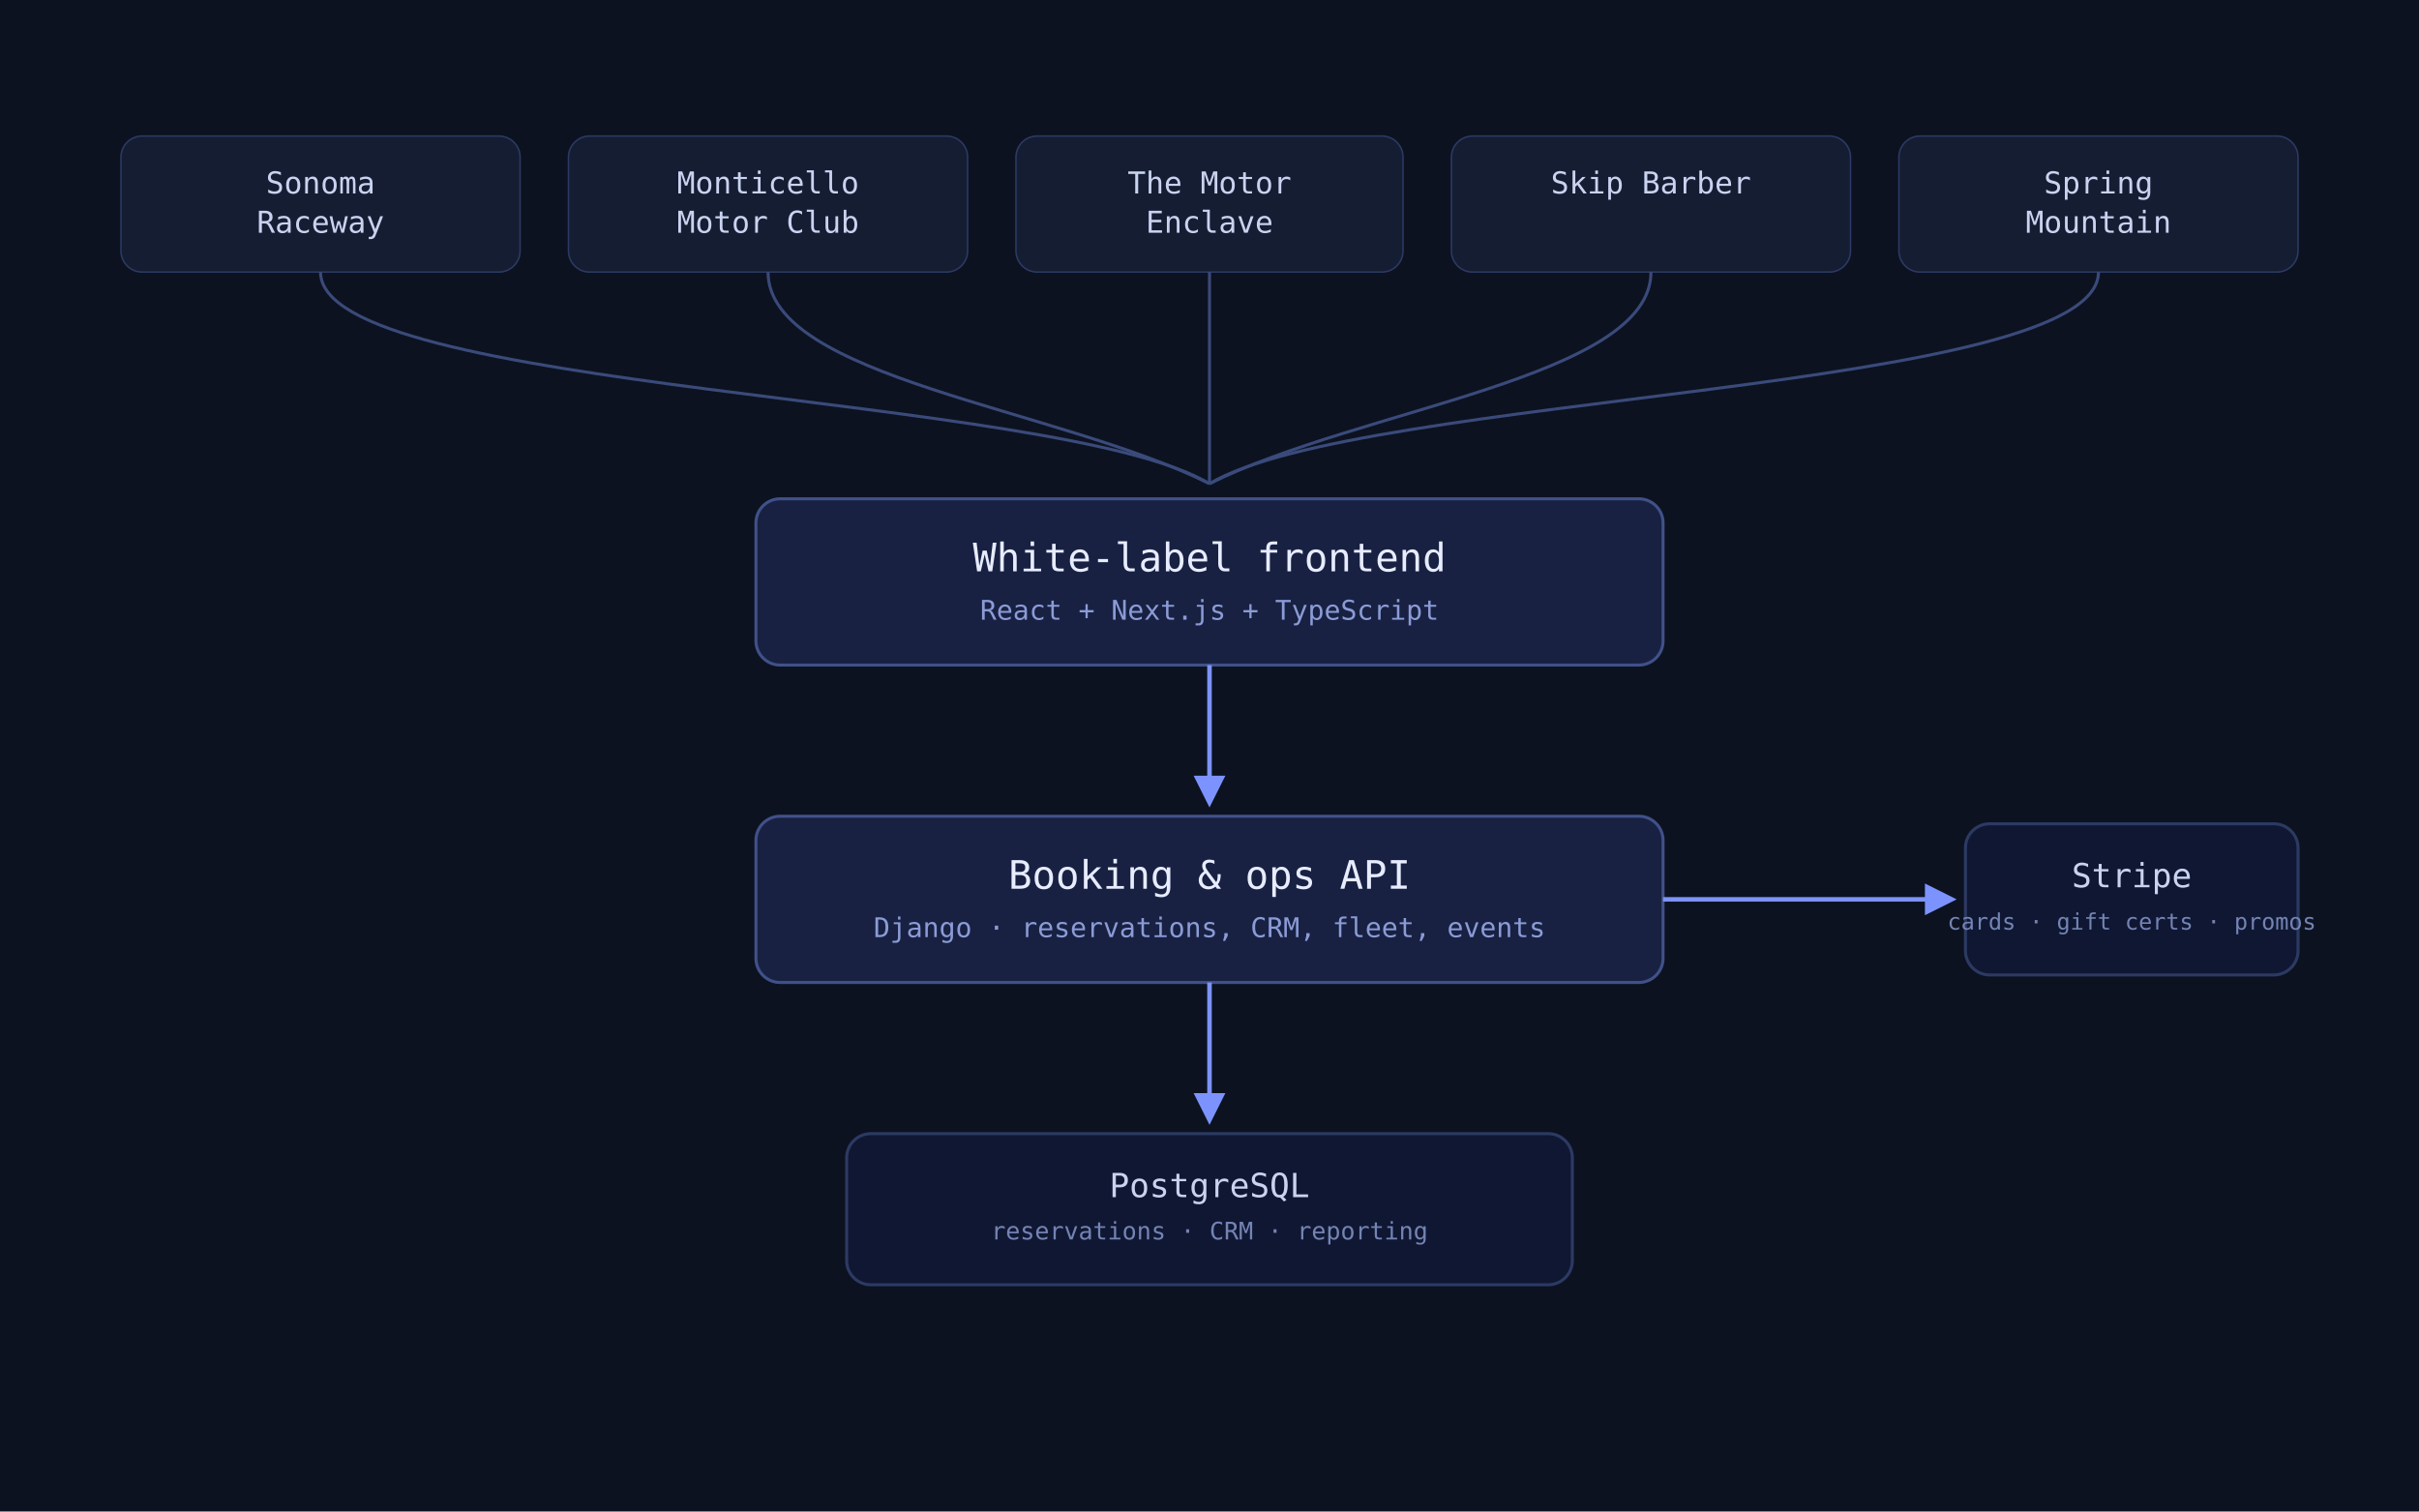
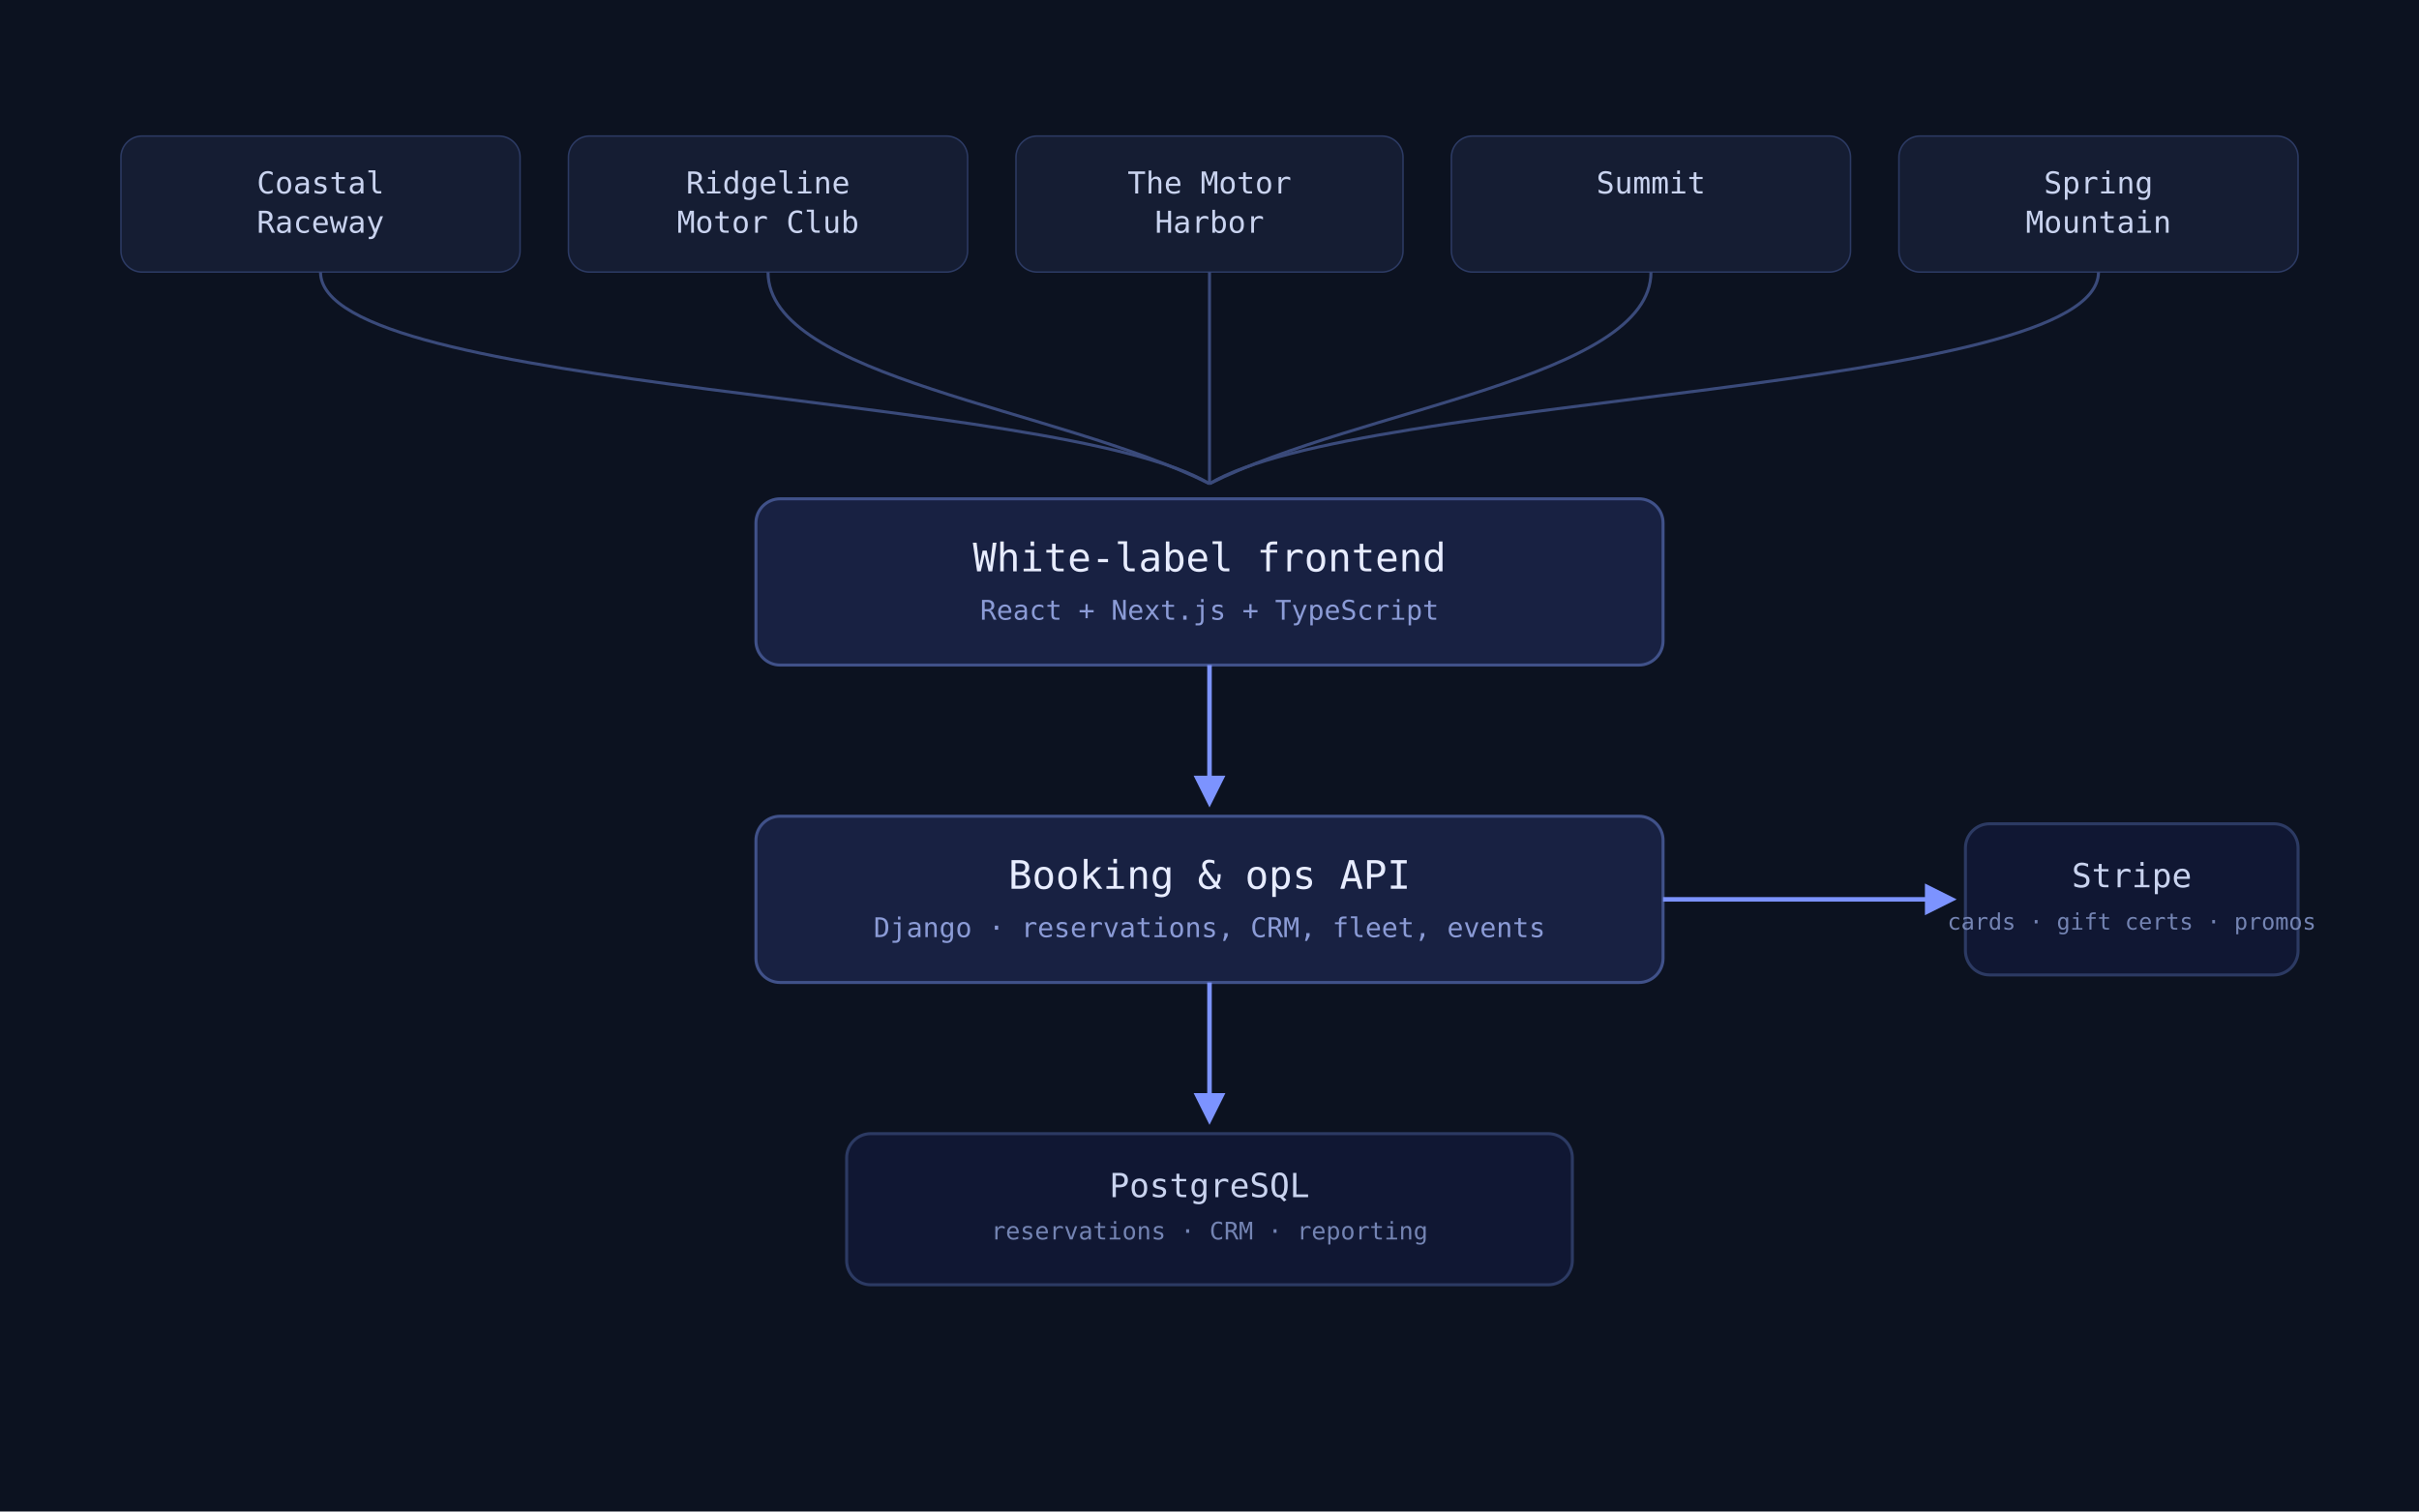
- <svg xmlns="http://www.w3.org/2000/svg" viewBox="0 0 1600 1000" role="img" aria-labelledby="track-hero-title">
+ <svg xmlns="http://www.w3.org/2000/svg" viewBox="0 0 1600 1000" role="img" aria-labelledby="track-booking-title">
  <defs>
    <marker id="arrow" viewBox="0 0 10 10" refX="8" refY="5" markerWidth="7" markerHeight="7" orient="auto-start-reverse">
      <path d="M0,0 L10,5 L0,10 z" fill="#7c93ff" />
    </marker>
  </defs>
  <rect width="1600" height="1000" fill="#0c1220" />
  <g font-family="ui-monospace, Menlo, monospace" font-size="20" fill="#c9d3ef">
    <g>
      <rect x="80" y="90" width="264" height="90" rx="14" fill="#151d33" stroke="#2c3a63" />
-       <text x="212" y="128" text-anchor="middle">Sonoma</text>
+       <text x="212" y="128" text-anchor="middle">Coastal</text>
      <text x="212" y="154" text-anchor="middle">Raceway</text>
    </g>
    <g>
      <rect x="376" y="90" width="264" height="90" rx="14" fill="#151d33" stroke="#2c3a63" />
-       <text x="508" y="128" text-anchor="middle">Monticello</text>
+       <text x="508" y="128" text-anchor="middle">Ridgeline</text>
      <text x="508" y="154" text-anchor="middle">Motor Club</text>
    </g>
    <g>
      <rect x="672" y="90" width="256" height="90" rx="14" fill="#151d33" stroke="#2c3a63" />
      <text x="800" y="128" text-anchor="middle">The Motor</text>
-       <text x="800" y="154" text-anchor="middle">Enclave</text>
+       <text x="800" y="154" text-anchor="middle">Harbor</text>
    </g>
    <g>
      <rect x="960" y="90" width="264" height="90" rx="14" fill="#151d33" stroke="#2c3a63" />
-       <text x="1092" y="128" text-anchor="middle">Skip Barber</text>
+       <text x="1092" y="128" text-anchor="middle">Summit</text>
    </g>
    <g>
      <rect x="1256" y="90" width="264" height="90" rx="14" fill="#151d33" stroke="#2c3a63" />
      <text x="1388" y="128" text-anchor="middle">Spring</text>
      <text x="1388" y="154" text-anchor="middle">Mountain</text>
    </g>
  </g>
  <g stroke="#3a4a7a" stroke-width="2" fill="none">
    <path d="M212,180 C212,260 700,260 800,320" />
    <path d="M508,180 C508,250 700,270 800,320" />
    <path d="M800,180 L800,320" />
    <path d="M1092,180 C1092,250 900,270 800,320" />
    <path d="M1388,180 C1388,260 900,260 800,320" />
  </g>
  <rect x="500" y="330" width="600" height="110" rx="16" fill="#182142" stroke="#405189" stroke-width="2" />
  <text x="800" y="378" text-anchor="middle" font-family="ui-monospace, Menlo, monospace" font-size="26" fill="#e7ecff">White-label frontend</text>
  <text x="800" y="410" text-anchor="middle" font-family="ui-monospace, Menlo, monospace" font-size="18" fill="#8b9bd6">React + Next.js + TypeScript</text>
  <line x1="800" y1="440" x2="800" y2="530" stroke="#7c93ff" stroke-width="3" marker-end="url(#arrow)" />
  <rect x="500" y="540" width="600" height="110" rx="16" fill="#182142" stroke="#405189" stroke-width="2" />
  <text x="800" y="588" text-anchor="middle" font-family="ui-monospace, Menlo, monospace" font-size="26" fill="#e7ecff">Booking &amp; ops API</text>
  <text x="800" y="620" text-anchor="middle" font-family="ui-monospace, Menlo, monospace" font-size="18" fill="#8b9bd6">Django · reservations, CRM, fleet, events</text>
  <line x1="800" y1="650" x2="800" y2="740" stroke="#7c93ff" stroke-width="3" marker-end="url(#arrow)" />
  <line x1="1100" y1="595" x2="1290" y2="595" stroke="#7c93ff" stroke-width="3" marker-end="url(#arrow)" />
  <rect x="560" y="750" width="480" height="100" rx="16" fill="#101733" stroke="#2c3a63" stroke-width="2" />
  <text x="800" y="792" text-anchor="middle" font-family="ui-monospace, Menlo, monospace" font-size="22" fill="#c9d3ef">PostgreSQL</text>
  <text x="800" y="820" text-anchor="middle" font-family="ui-monospace, Menlo, monospace" font-size="16" fill="#7484b3">reservations · CRM · reporting</text>
  <rect x="1300" y="545" width="220" height="100" rx="16" fill="#101733" stroke="#2c3a63" stroke-width="2" />
  <text x="1410" y="587" text-anchor="middle" font-family="ui-monospace, Menlo, monospace" font-size="22" fill="#c9d3ef">Stripe</text>
  <text x="1410" y="615" text-anchor="middle" font-family="ui-monospace, Menlo, monospace" font-size="15" fill="#7484b3">cards · gift certs · promos</text>
</svg>
